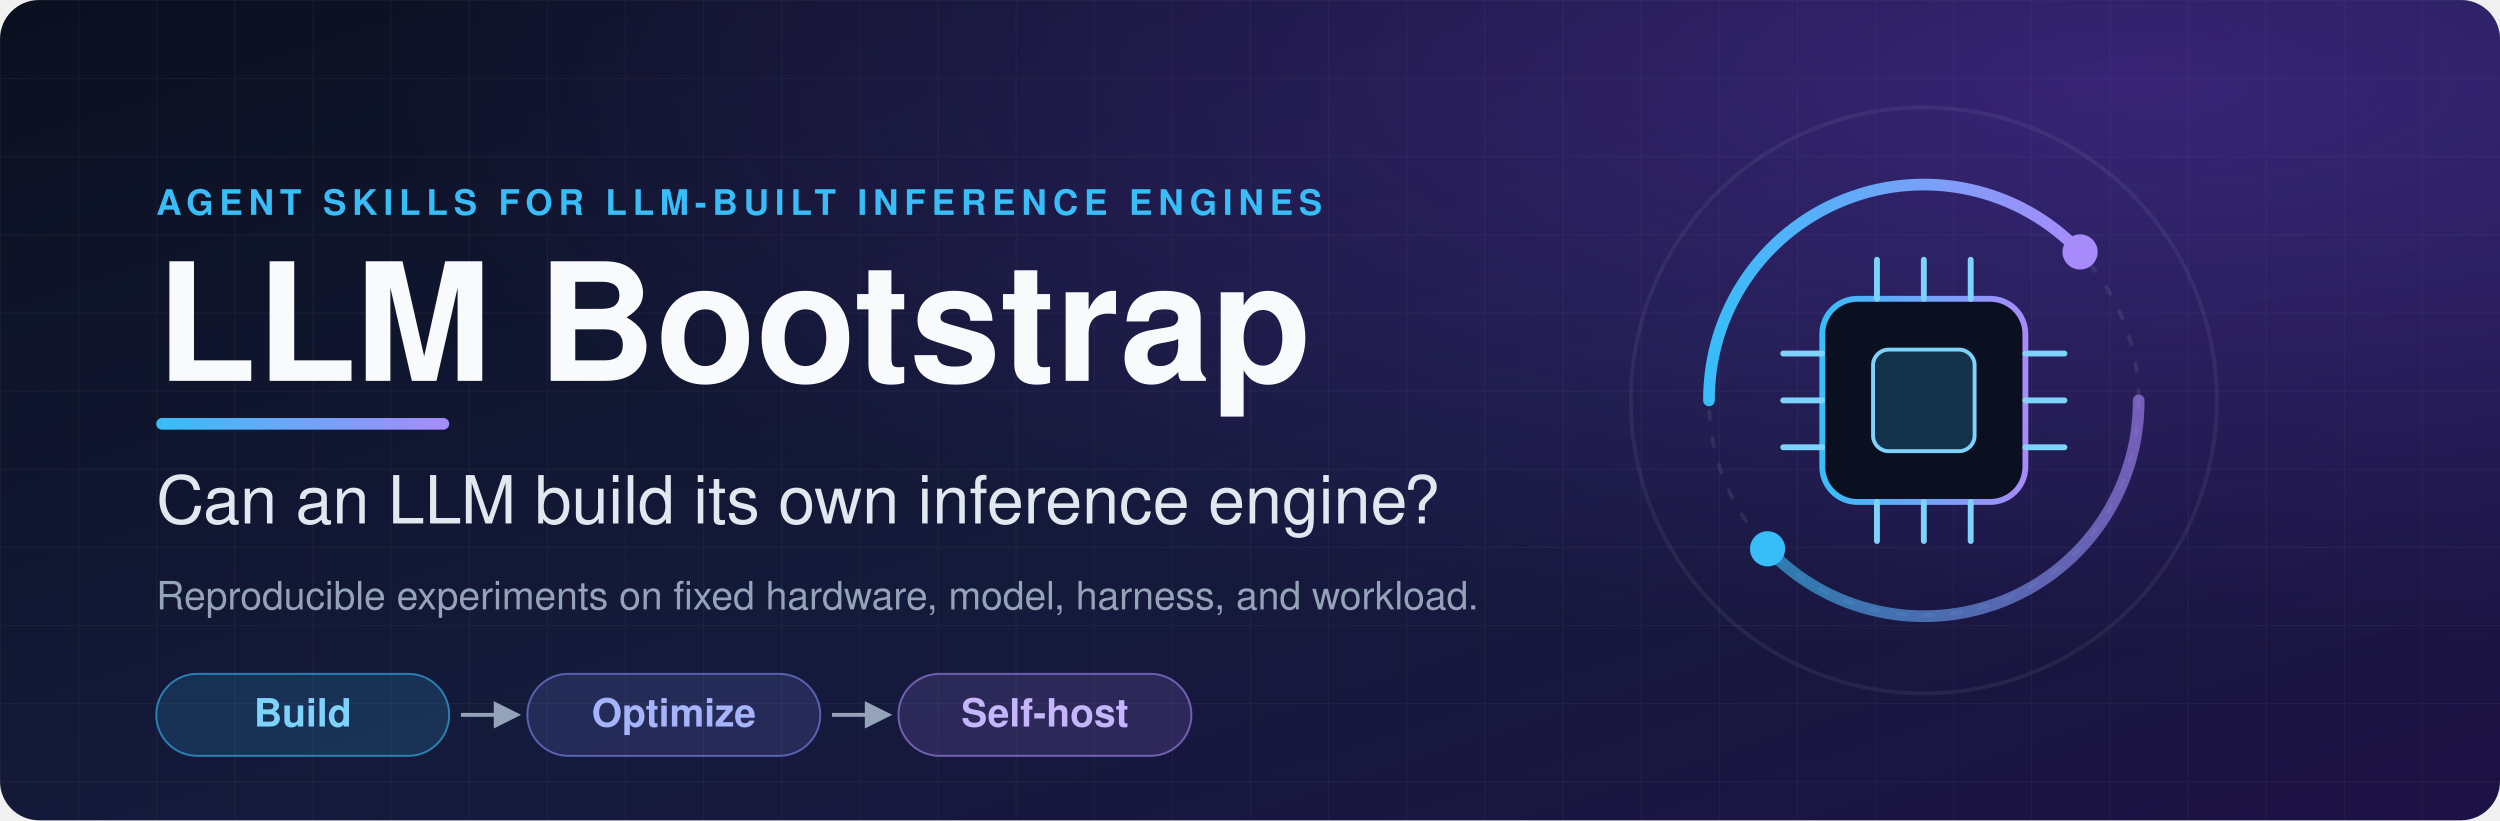
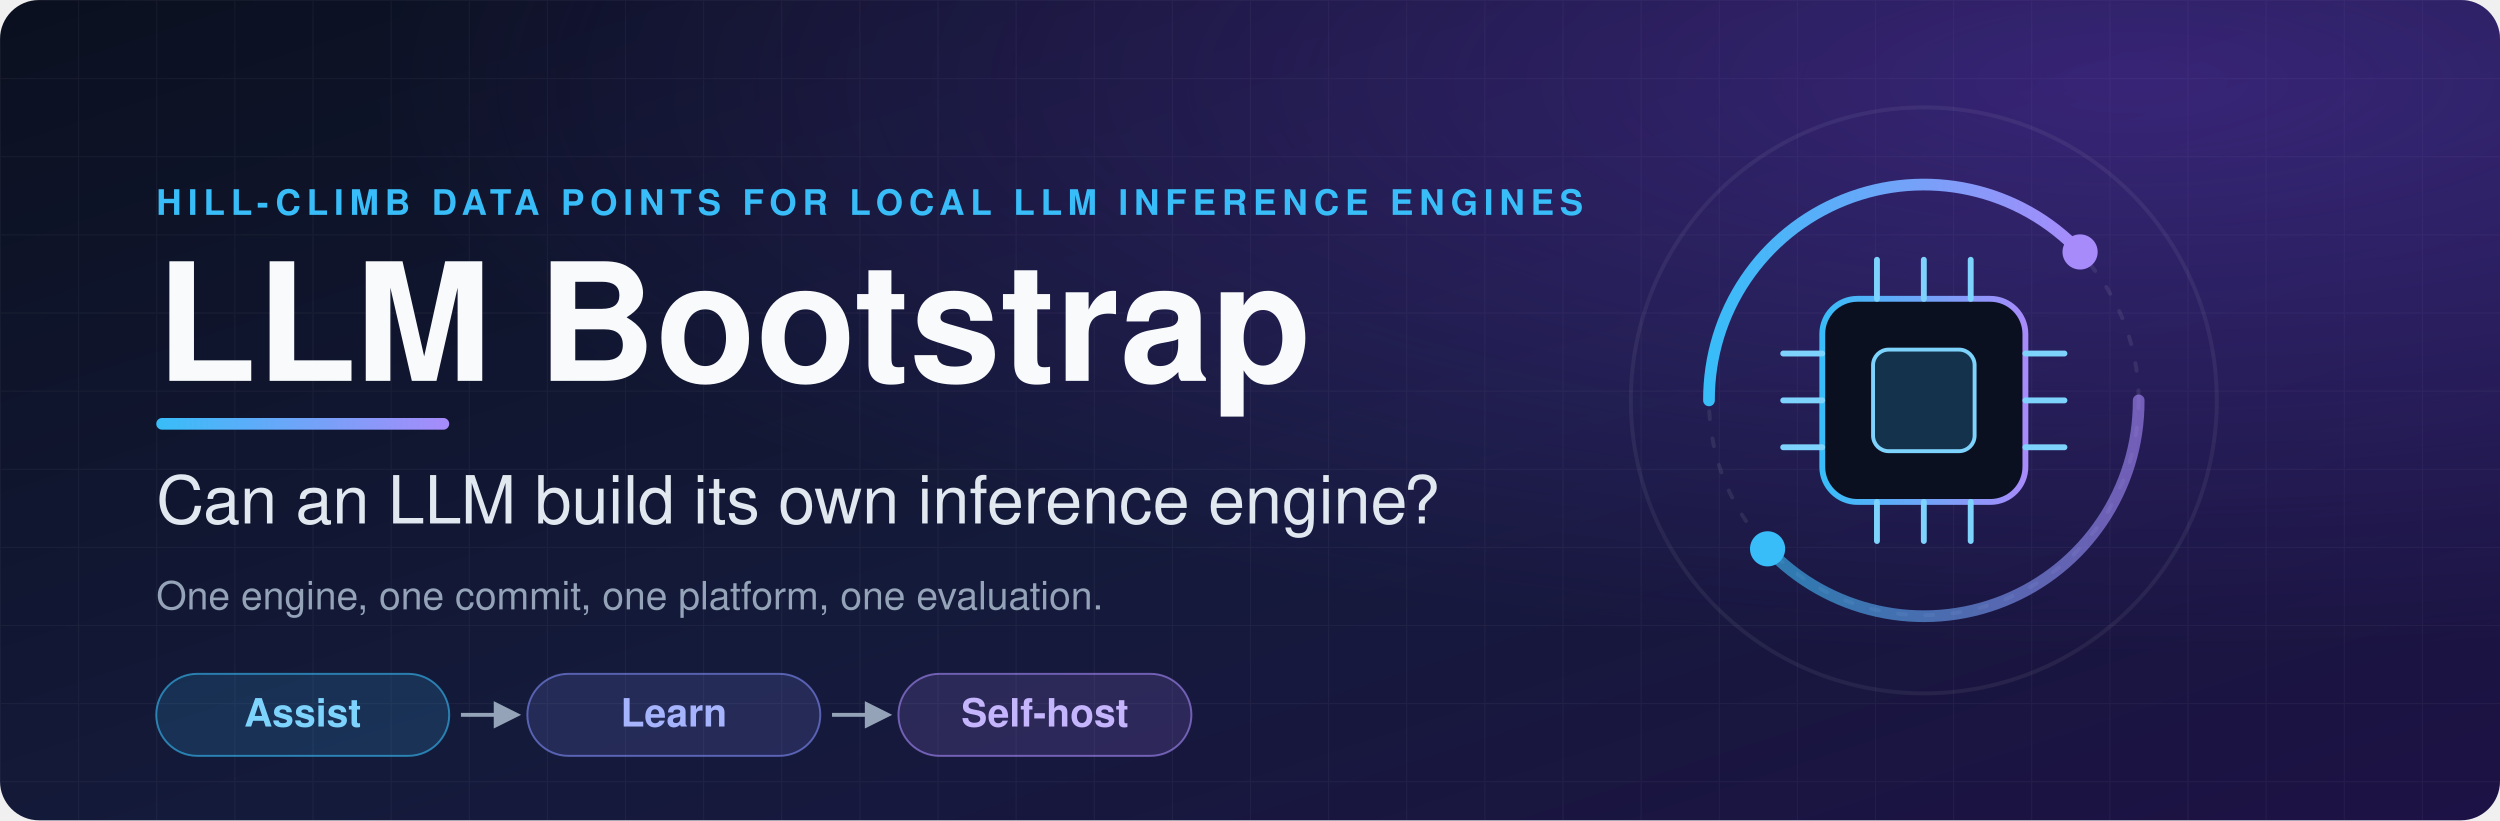
<svg xmlns="http://www.w3.org/2000/svg" width="1280" height="420" viewBox="0 0 1280 420" role="img" aria-labelledby="t d">
  <defs>
    <linearGradient id="bg" x1="0" y1="0" x2="1" y2="1">
      <stop offset="0" stop-color="#0b1020" />
      <stop offset="0.55" stop-color="#141a3a" />
      <stop offset="1" stop-color="#1d1245" />
    </linearGradient>
    <linearGradient id="accent" x1="0" y1="0" x2="1" y2="0">
      <stop offset="0" stop-color="#38bdf8" />
      <stop offset="1" stop-color="#a78bfa" />
    </linearGradient>
    <radialGradient id="glow" cx="0.85" cy="0.1" r="0.7">
      <stop offset="0" stop-color="#7c3aed" stop-opacity="0.35" />
      <stop offset="1" stop-color="#7c3aed" stop-opacity="0" />
    </radialGradient>
    <pattern id="grid" width="40" height="40" patternUnits="userSpaceOnUse">
      <path d="M40 0H0V40" fill="none" stroke="#ffffff" stroke-opacity="0.04" />
    </pattern>
    <marker id="arrow" viewBox="0 0 10 10" refX="8" refY="5" markerWidth="7" markerHeight="7" orient="auto">
      <path d="M0 0L10 5L0 10z" fill="#94a3b8" />
    </marker>
  </defs>
  <rect width="1280" height="420" rx="20" fill="url(#bg)" />
  <rect width="1280" height="420" rx="20" fill="url(#grid)" />
  <rect width="1280" height="420" rx="20" fill="url(#glow)" />
  <g font-family="-apple-system, 'Segoe UI', Helvetica, Arial, sans-serif">
-     <text x="80" y="110" font-size="18" font-weight="600" letter-spacing="3" fill="#38bdf8">AGENT SKILLS FOR LLM-BUILT INFERENCE ENGINES</text>
+     <text x="80" y="110" font-size="18" font-weight="600" letter-spacing="3" fill="#38bdf8">HILL-CLIMB DATA POINTS FOR LOCAL LLM INFERENCE ENGINES</text>
    <text x="80" y="195" font-size="84" font-weight="800" fill="#f8fafc">LLM Bootstrap</text>
    <rect x="80" y="214" width="150" height="6" rx="3" fill="url(#accent)" />
    <text x="80" y="268" font-size="34" font-weight="500" fill="#e2e8f0">Can an LLM build its own inference engine?</text>
-     <text x="80" y="312" font-size="20" fill="#94a3b8">Reproducible experiments on fixed hardware, model, harness, and workload.</text>
+     <text x="80" y="312" font-size="20" fill="#94a3b8">One engine, one commit, one platform, one evaluation.</text>
    <g font-size="20" font-weight="600" text-anchor="middle">
      <rect x="80" y="345" width="150" height="42" rx="21" fill="#38bdf8" fill-opacity="0.15" stroke="#38bdf8" stroke-opacity="0.6" />
-       <text x="155" y="372" fill="#7dd3fc">Build</text>
+       <text x="155" y="372" fill="#7dd3fc">Assist</text>
      <path d="M236 366H264" stroke="#94a3b8" stroke-width="2" marker-end="url(#arrow)" />
      <rect x="270" y="345" width="150" height="42" rx="21" fill="#818cf8" fill-opacity="0.15" stroke="#818cf8" stroke-opacity="0.6" />
-       <text x="345" y="372" fill="#a5b4fc">Optimize</text>
+       <text x="345" y="372" fill="#a5b4fc">Learn</text>
      <path d="M426 366H454" stroke="#94a3b8" stroke-width="2" marker-end="url(#arrow)" />
      <rect x="460" y="345" width="150" height="42" rx="21" fill="#a78bfa" fill-opacity="0.15" stroke="#a78bfa" stroke-opacity="0.6" />
      <text x="535" y="372" fill="#c4b5fd">Self-host</text>
    </g>
  </g>
  <g transform="translate(985 205)" fill="none" stroke-linecap="round">
    <circle r="150" stroke="#ffffff" stroke-opacity="0.06" stroke-width="2" />
    <circle r="110" stroke="#ffffff" stroke-opacity="0.08" stroke-width="2" stroke-dasharray="4 10" />
    <path d="M-110 0A110 110 0 0 1 80 -76" stroke="url(#accent)" stroke-width="6" />
    <path d="M110 0A110 110 0 0 1 -80 76" stroke="url(#accent)" stroke-width="6" stroke-opacity="0.6" />
    <rect x="-52" y="-52" width="104" height="104" rx="18" fill="#0b1020" stroke="url(#accent)" stroke-width="3" />
    <rect x="-26" y="-26" width="52" height="52" rx="8" fill="#38bdf8" fill-opacity="0.2" stroke="#7dd3fc" stroke-width="2" />
    <g stroke="#7dd3fc" stroke-width="3">
      <path d="M-24 -52V-72M0 -52V-72M24 -52V-72M-24 52V72M0 52V72M24 52V72" />
      <path d="M-52 -24H-72M-52 0H-72M-52 24H-72M52 -24H72M52 0H72M52 24H72" />
    </g>
    <circle cx="80" cy="-76" r="9" fill="#a78bfa" />
    <circle cx="-80" cy="76" r="9" fill="#38bdf8" />
  </g>
</svg>
